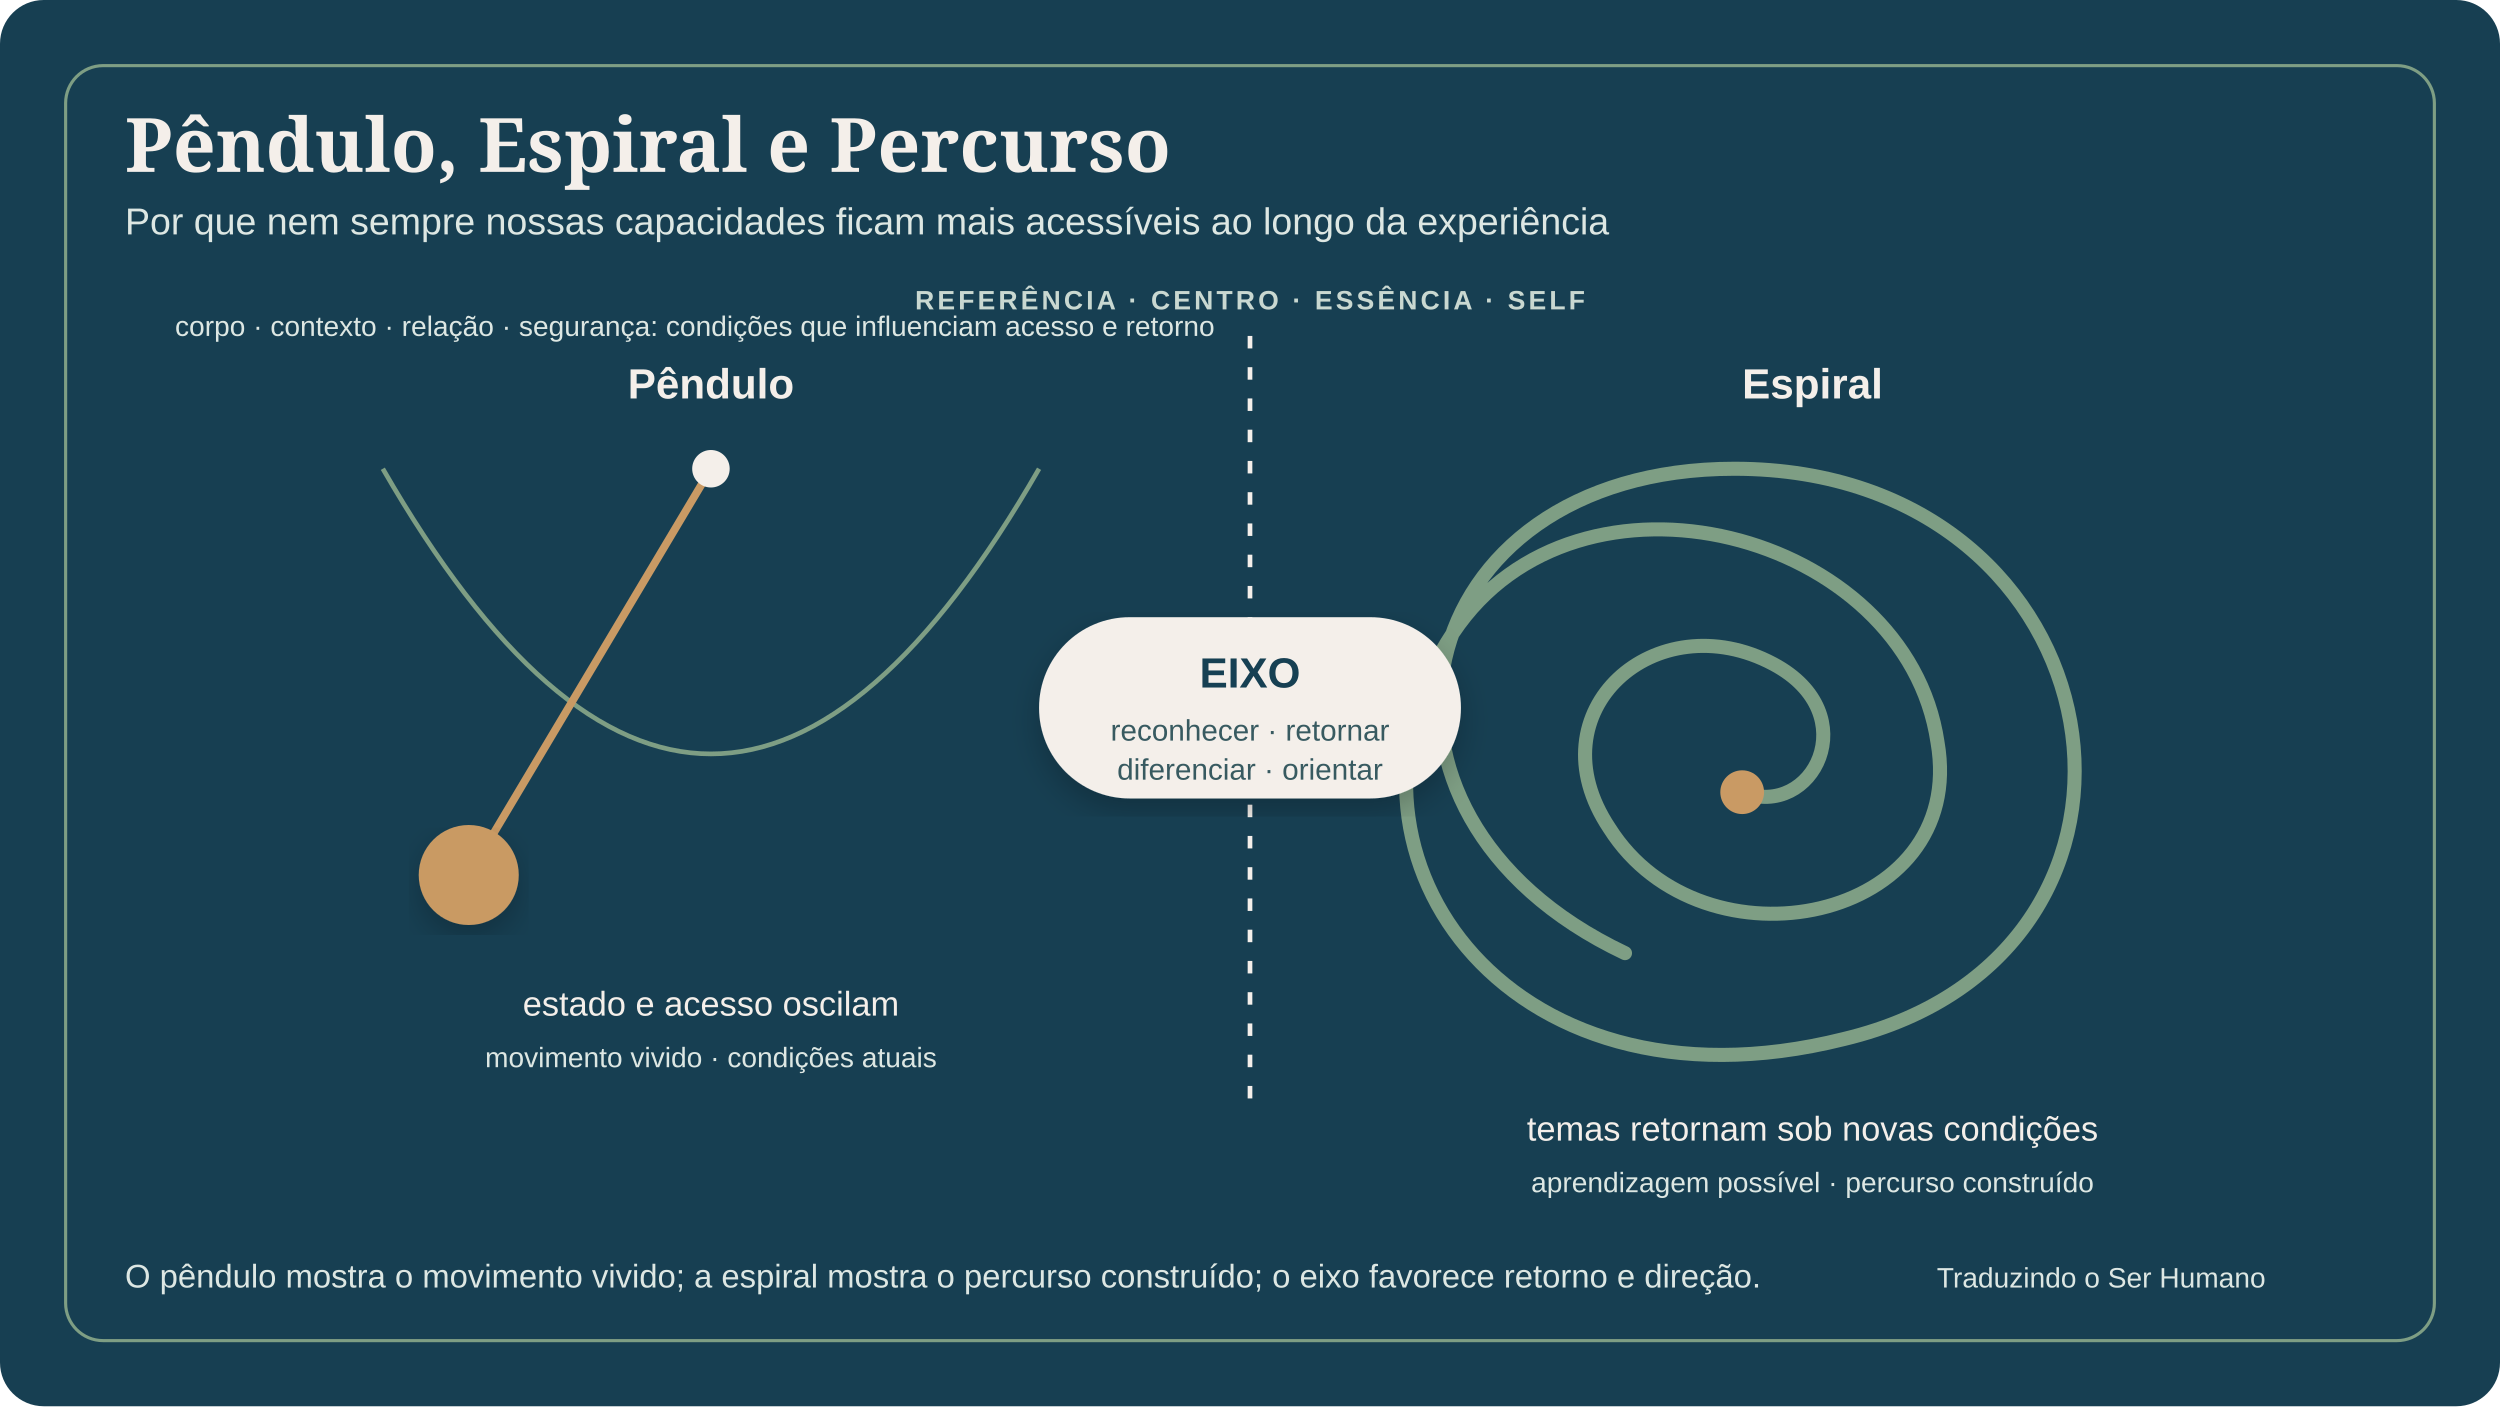
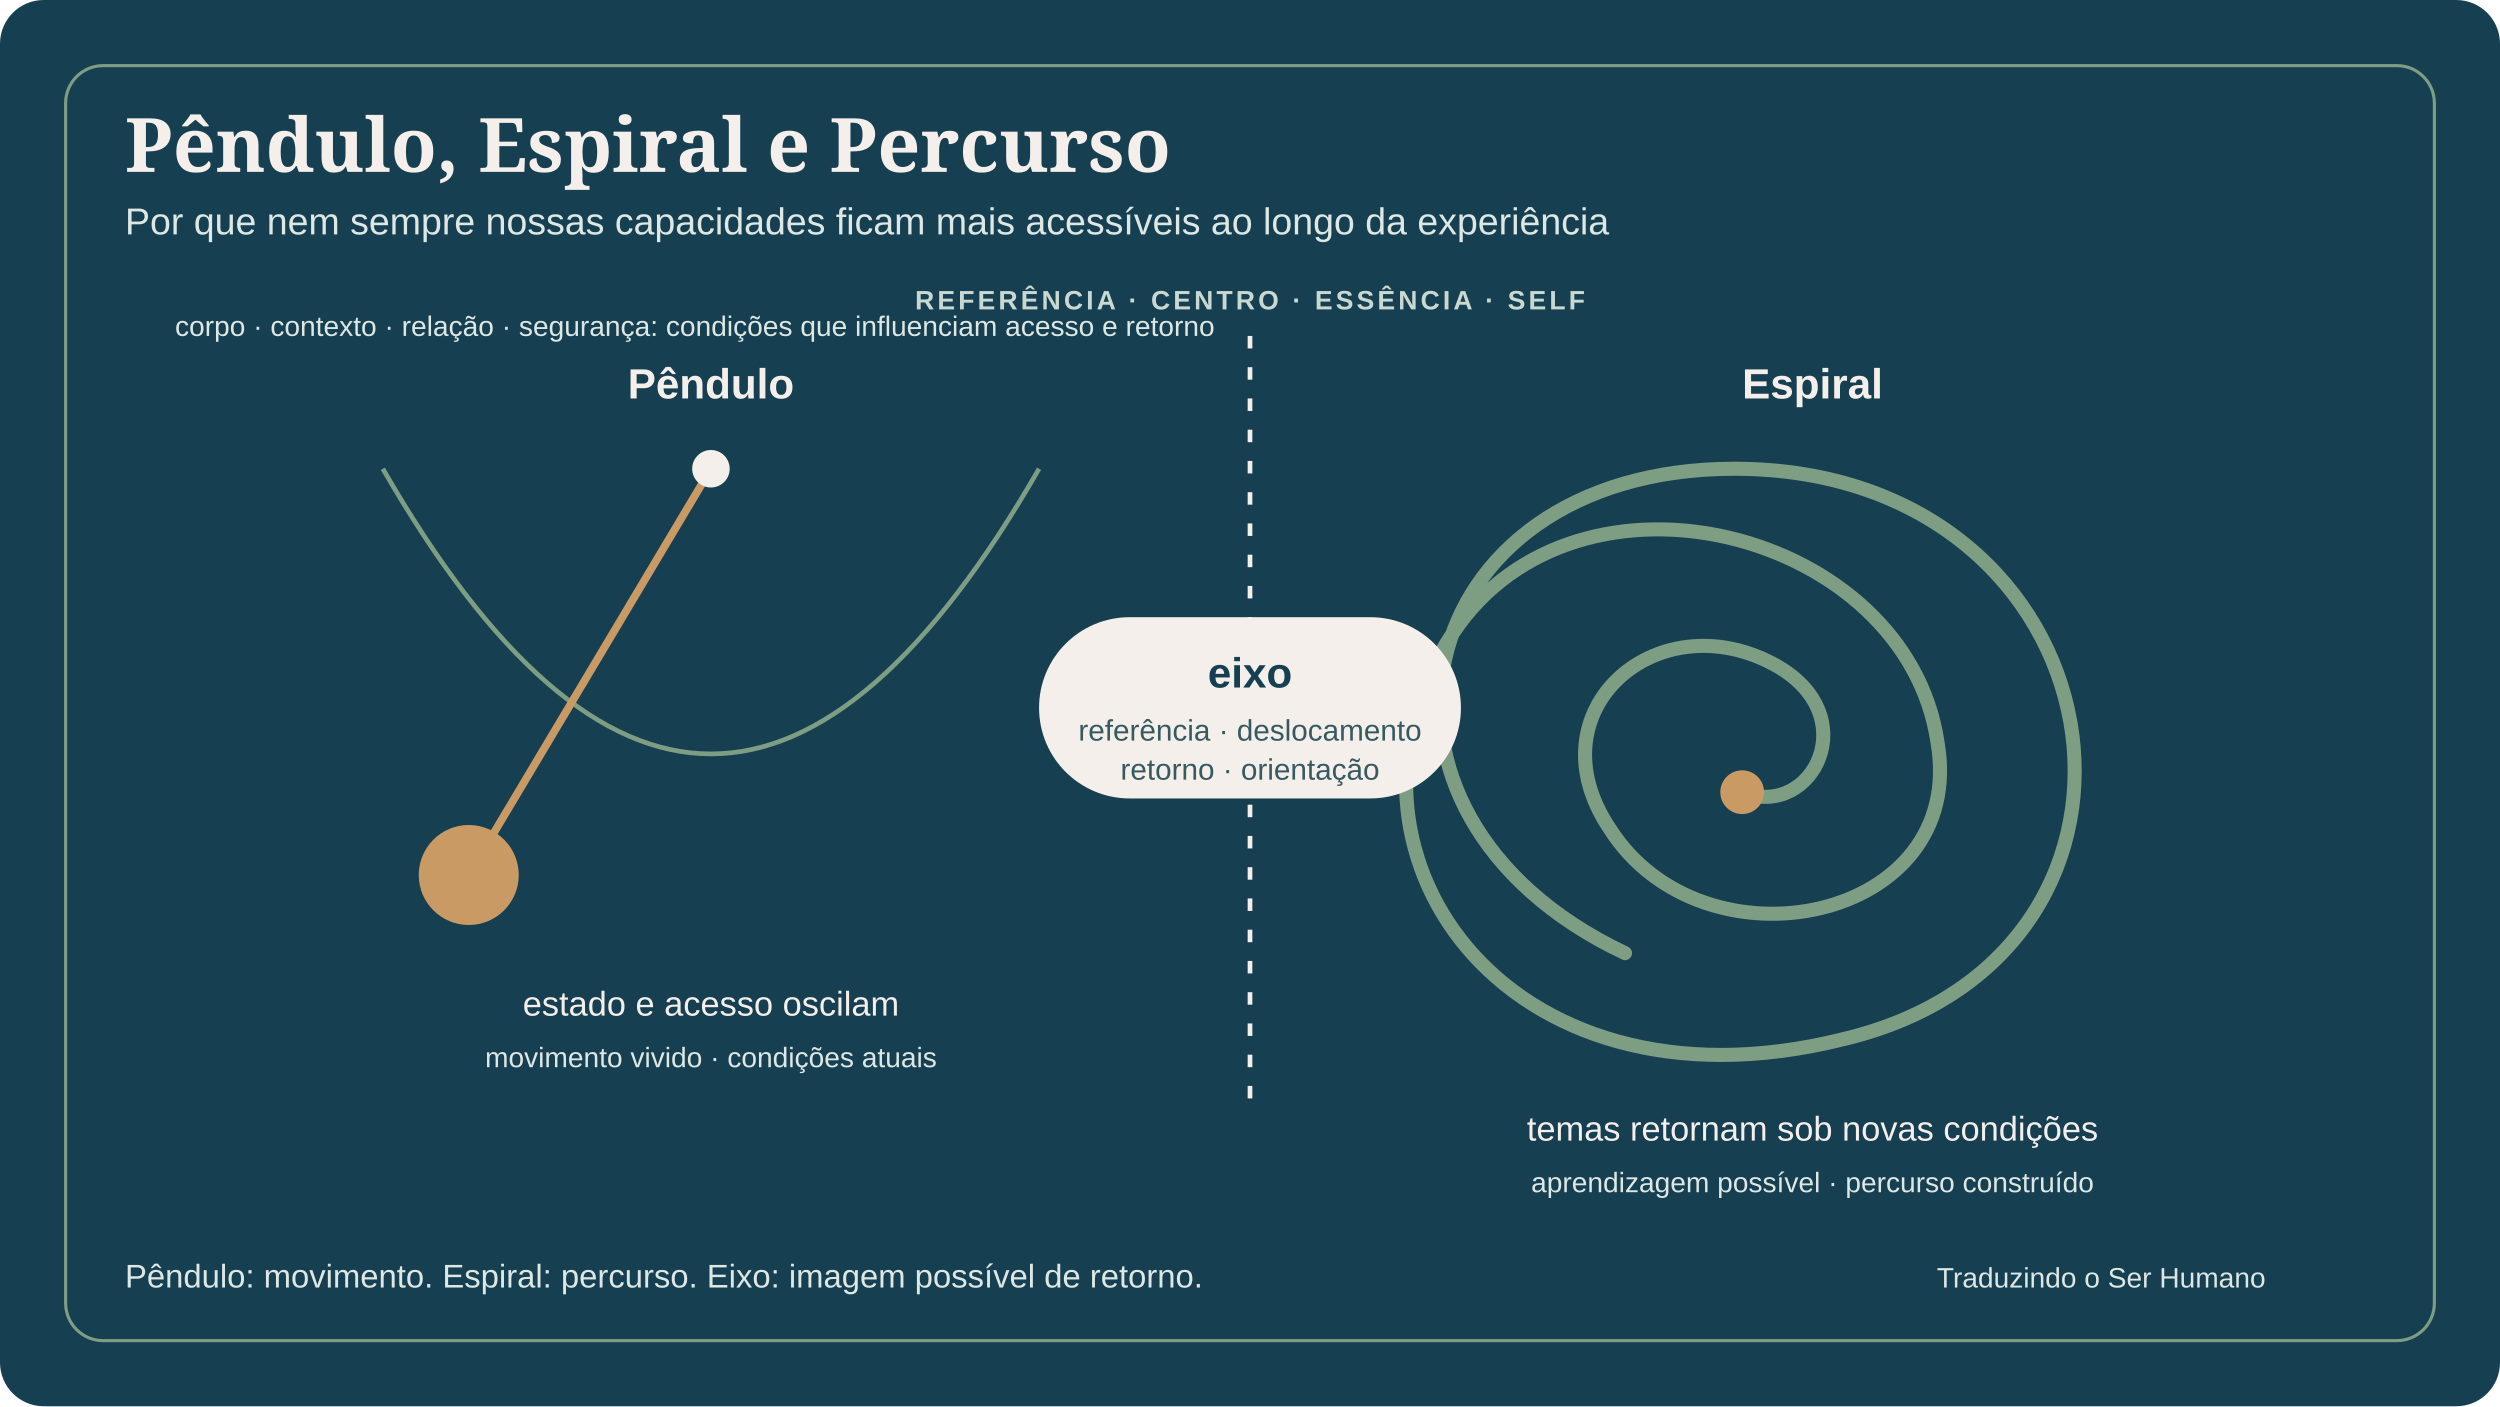
<svg xmlns="http://www.w3.org/2000/svg" width="1600" height="900" viewBox="0 0 1600 900" role="img" aria-labelledby="t d">
  <defs>
    <style>
.title{font:700 48px Georgia,serif;fill:#F4EFEA}.sub{font:400 24px Arial,sans-serif;fill:#DDE7E3}
.h{font:700 27px Arial,sans-serif;fill:#F4EFEA}.b{font:400 22px Arial,sans-serif;fill:#F4EFEA}
.small{font:400 18px Arial,sans-serif;fill:#DDE7E3}.label{font:700 20px Arial,sans-serif;letter-spacing:2px;fill:#C9D8D1}
</style>
    <filter id="shadow">
      <feDropShadow dx="0" dy="8" stdDeviation="10" flood-opacity=".22" />
    </filter>
  </defs>
  <rect width="1600" height="900" rx="28" fill="#173F52" />
  <rect x="42" y="42" width="1516" height="816" rx="24" fill="none" stroke="#7E9E84" stroke-width="2" />
  <text x="80" y="110" class="title">Pêndulo, Espiral e Percurso</text>
  <text x="80" y="150" class="sub">Por que nem sempre nossas capacidades ficam mais acessíveis ao longo da experiência</text>
  <text x="112" y="215" class="small">corpo · contexto · relação · segurança: condições que influenciam acesso e retorno</text>
  <line x1="800" y1="215" x2="800" y2="710" stroke="#F4EFEA" stroke-width="3" stroke-dasharray="8 12" />
  <text x="800" y="198" text-anchor="middle" class="label" style="font-size:17px">REFERÊNCIA · CENTRO · ESSÊNCIA · SELF</text>
  <path d="M245 300 Q455 665 665 300" fill="none" stroke="#7E9E84" stroke-width="3" />
  <line x1="455" y1="300" x2="300" y2="560" stroke="#C99A64" stroke-width="5" />
-   <circle cx="300" cy="560" r="32" fill="#C99A64" filter="url(#shadow)" />
+   <circle cx="300" cy="560" r="32" fill="#C99A64" />
  <circle cx="455" cy="300" r="12" fill="#F4EFEA" />
  <text x="455" y="255" text-anchor="middle" class="h">Pêndulo</text>
  <text x="455" y="650" text-anchor="middle" class="b">estado e acesso oscilam</text>
  <text x="455" y="683" text-anchor="middle" class="small">movimento vivido · condições atuais</text>
  <path d="M1040 610 C850 520 900 300 1110 300 C1360 300 1410 610 1180 665 C960 720 840 540 930 405 C1010 285 1220 340 1240 475 C1260 590 1090 625 1030 530 C980 455 1060 385 1135 425 C1195 457 1160 525 1115 507" fill="none" stroke="#7E9E84" stroke-width="9" stroke-linecap="round" />
  <circle cx="1115" cy="507" r="14" fill="#C99A64" />
  <text x="1160" y="255" text-anchor="middle" class="h">Espiral</text>
  <text x="1160" y="730" text-anchor="middle" class="b">temas retornam sob novas condições</text>
  <text x="1160" y="763" text-anchor="middle" class="small">aprendizagem possível · percurso construído</text>
-   <g filter="url(#shadow)">
+   <g>
    <rect x="665" y="395" width="270" height="116" rx="58" fill="#F4EFEA" />
-     <text x="800" y="440" text-anchor="middle" style="font:700 27px Arial;fill:#173F52">EIXO</text>
-     <text x="800" y="474" text-anchor="middle" style="font:400 19px Arial;fill:#375A61">reconhecer · retornar</text>
-     <text x="800" y="499" text-anchor="middle" style="font:400 19px Arial;fill:#375A61">diferenciar · orientar</text>
+     <text x="800" y="440" text-anchor="middle" style="font:700 27px Arial;fill:#173F52">eixo</text>
+     <text x="800" y="474" text-anchor="middle" style="font:400 19px Arial;fill:#375A61">referência · deslocamento</text>
+     <text x="800" y="499" text-anchor="middle" style="font:400 19px Arial;fill:#375A61">retorno · orientação</text>
  </g>
-   <text x="80" y="824" class="sub" style="font-size:21px">O pêndulo mostra o movimento vivido; a espiral mostra o percurso construído; o eixo favorece retorno e direção.</text>
+   <text x="80" y="824" class="sub" style="font-size:21px">Pêndulo: movimento. Espiral: percurso. Eixo: imagem possível de retorno.</text>
  <text x="1450" y="824" text-anchor="end" class="small">Traduzindo o Ser Humano</text>
</svg>
